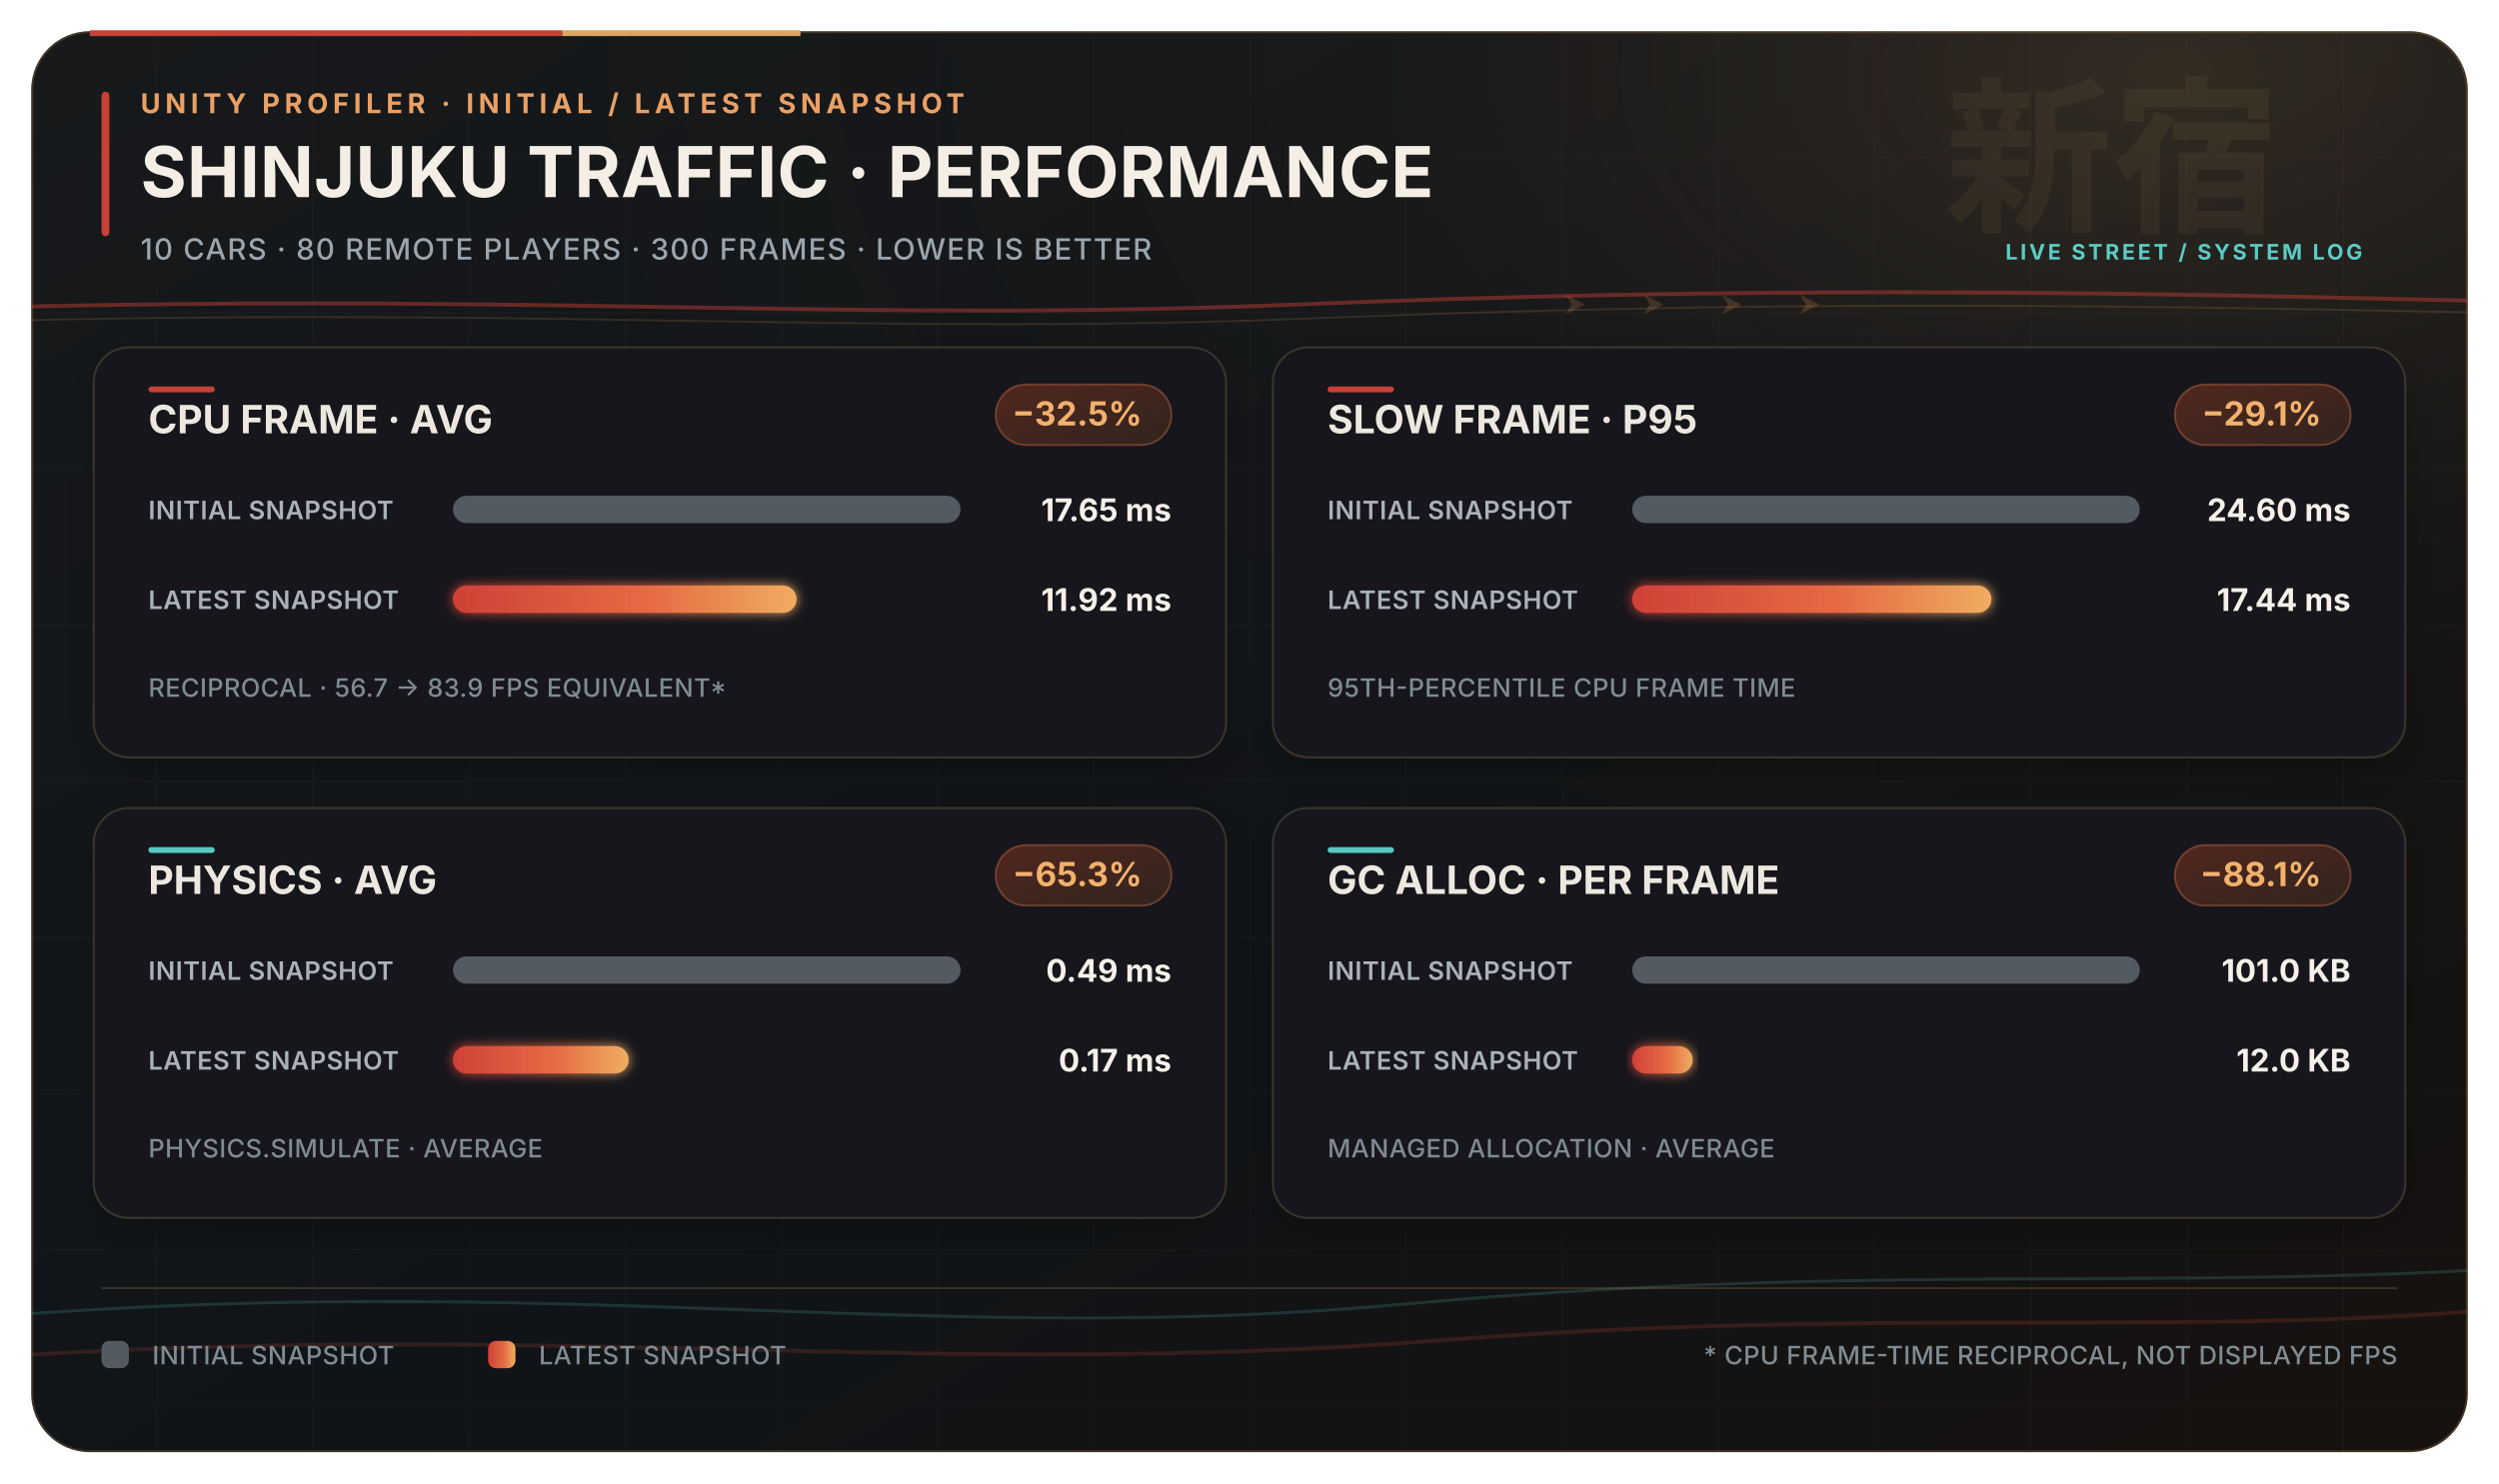
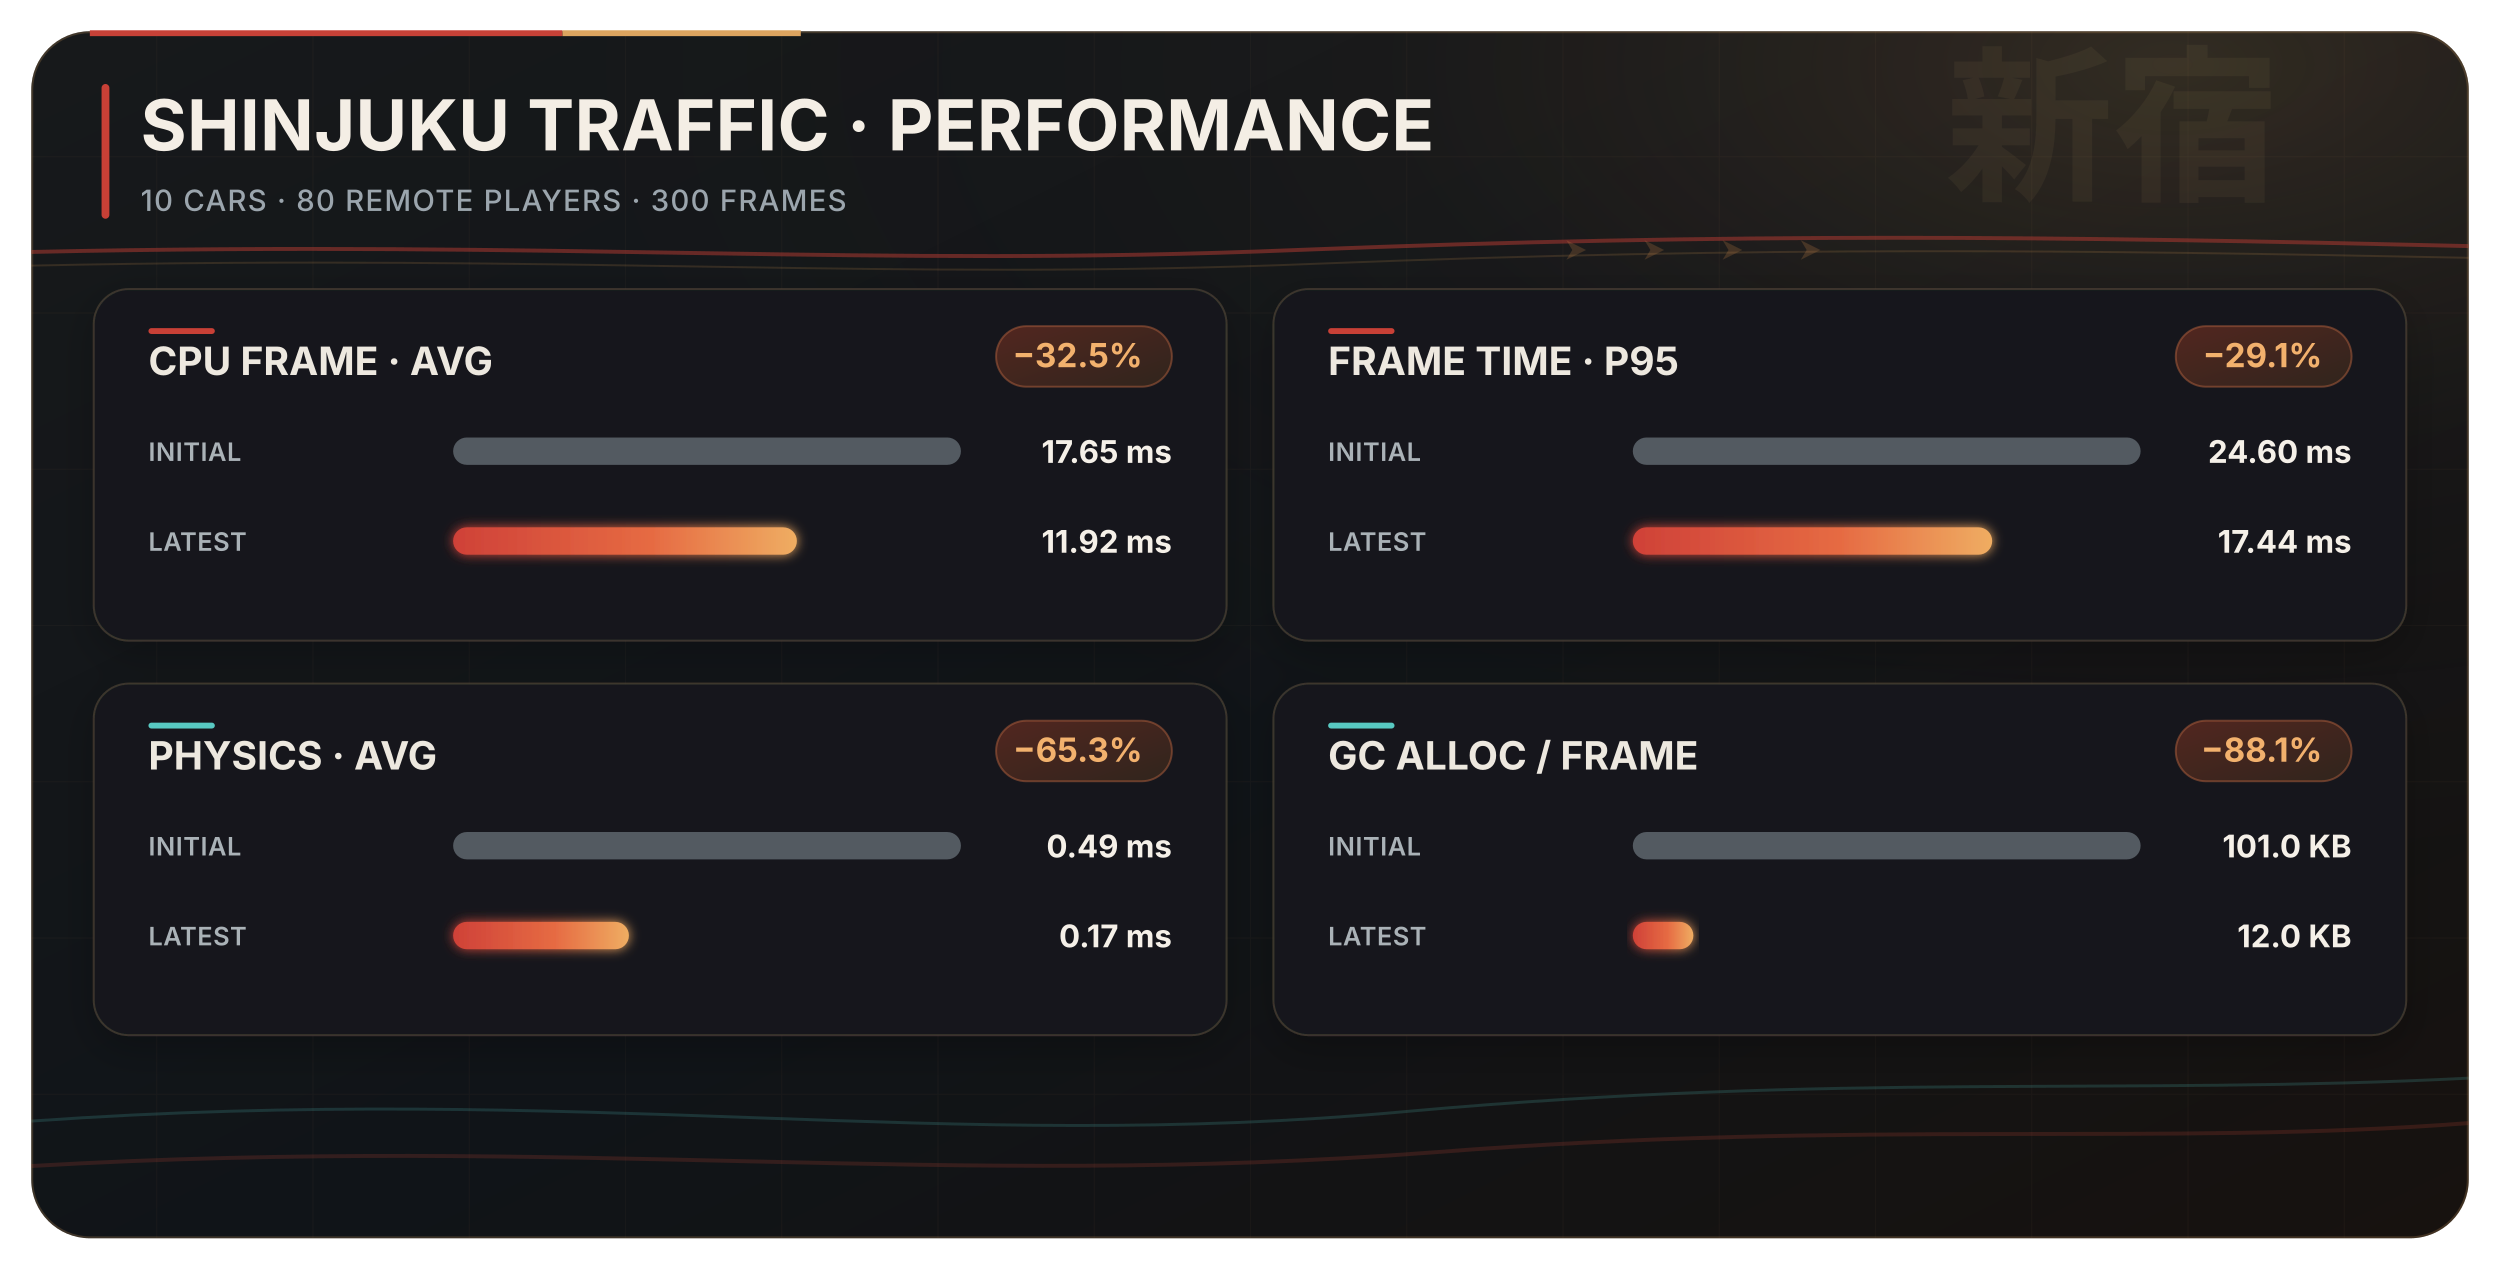
- <svg xmlns="http://www.w3.org/2000/svg" width="1280" height="760" viewBox="0 0 1280 760" role="img" aria-labelledby="title desc">
+ <svg xmlns="http://www.w3.org/2000/svg" width="1280" height="650" viewBox="0 0 1280 650" role="img" aria-labelledby="title desc">
  <defs>
    <linearGradient id="panelBackground" x1="0" y1="0" x2="1" y2="1">
      <stop offset="0" stop-color="#17191b" />
      <stop offset="0.55" stop-color="#101418" />
      <stop offset="1" stop-color="#17120f" />
    </linearGradient>
    <radialGradient id="stationLight" cx="88%" cy="3%" r="76%">
      <stop offset="0" stop-color="#d69a50" stop-opacity="0.17" />
      <stop offset="0.42" stop-color="#a46531" stop-opacity="0.045" />
      <stop offset="1" stop-color="#000000" stop-opacity="0" />
    </radialGradient>
    <linearGradient id="latestBar" x1="0" y1="0" x2="1" y2="0">
      <stop offset="0" stop-color="#cf4138" />
      <stop offset="0.58" stop-color="#e66b43" />
      <stop offset="1" stop-color="#efad62" />
    </linearGradient>
    <linearGradient id="latestChip" x1="0" y1="0" x2="1" y2="1">
      <stop offset="0" stop-color="#52261f" />
      <stop offset="1" stop-color="#30251d" />
    </linearGradient>
    <pattern id="streetGrid" width="80" height="80" patternUnits="userSpaceOnUse">
      <path d="M80 0H0V80" fill="none" stroke="#e9c08a" stroke-opacity="0.035" stroke-width="1" />
    </pattern>
    <filter id="cardShadow" x="-8%" y="-12%" width="116%" height="130%">
      <feDropShadow dx="0" dy="7" stdDeviation="10" flood-color="#000000" flood-opacity="0.24" />
    </filter>
    <filter id="barGlow" x="-8%" y="-100%" width="116%" height="300%">
      <feGaussianBlur stdDeviation="3" result="blur" />
      <feMerge>
        <feMergeNode in="blur" />
        <feMergeNode in="SourceGraphic" />
      </feMerge>
    </filter>
    <clipPath id="panelClip">
-       <rect x="16" y="16" width="1248" height="728" rx="30" />
+       <rect x="16" y="16" width="1248" height="618" rx="30" />
    </clipPath>
    <style>
      text { font-family: Inter, Pretendard, "Noto Sans KR", "Segoe UI", sans-serif; }
-       .eyebrow { fill: #eaa064; font-size: 14px; font-weight: 700; letter-spacing: 2.4px; }
      .title { fill: #f4eee5; font-size: 36px; font-weight: 750; letter-spacing: 0.2px; }
      .subtitle { fill: #9ba5ad; font-size: 15px; font-weight: 500; letter-spacing: 0.65px; }
      .card-title { fill: #ede8df; font-size: 20px; font-weight: 700; }
      .delta { fill: #f2b16d; font-size: 17px; font-weight: 750; }
      .label { fill: #aab2b7; font-size: 13px; font-weight: 600; letter-spacing: 0.25px; }
      .value { fill: #f5f0e8; font-size: 16px; font-weight: 750; }
-       .note { fill: #7f8b92; font-size: 13px; font-weight: 500; letter-spacing: 0.2px; }
-       .lane-label { fill: #5ccbc5; font-size: 11px; font-weight: 700; letter-spacing: 1.4px; }
    </style>
  </defs>
  <g clip-path="url(#panelClip)">
-     <rect x="16" y="16" width="1248" height="728" rx="30" fill="url(#panelBackground)" />
-     <rect x="16" y="16" width="1248" height="728" rx="30" fill="url(#stationLight)" />
-     <rect x="16" y="16" width="1248" height="728" rx="30" fill="url(#streetGrid)" />
-     <path d="M16 157 C290 151 445 165 664 156 C890 147 1055 149 1264 154" fill="none" stroke="#a83831" stroke-opacity="0.56" stroke-width="2" />
-     <path d="M16 164 C295 158 456 172 675 163 C902 154 1068 156 1264 160" fill="none" stroke="#df9d53" stroke-opacity="0.16" stroke-width="1" />
-     <path d="M16 673 C300 653 483 690 721 668 C943 648 1088 660 1264 651" fill="none" stroke="#54c9c2" stroke-opacity="0.18" stroke-width="1.5" />
-     <path d="M16 694 C292 678 484 706 734 687 C951 670 1110 684 1264 672" fill="none" stroke="#b34236" stroke-opacity="0.22" stroke-width="2" />
+     <rect x="16" y="16" width="1248" height="618" rx="30" fill="url(#panelBackground)" />
+     <rect x="16" y="16" width="1248" height="618" rx="30" fill="url(#stationLight)" />
+     <rect x="16" y="16" width="1248" height="618" rx="30" fill="url(#streetGrid)" />
+     <path d="M16 129 C290 123 445 137 664 128 C890 119 1055 121 1264 126" fill="none" stroke="#a83831" stroke-opacity="0.56" stroke-width="2" />
+     <path d="M16 136 C295 130 456 144 675 135 C902 126 1068 128 1264 132" fill="none" stroke="#df9d53" stroke-opacity="0.16" stroke-width="1" />
+     <path d="M16 574 C300 554 483 591 721 569 C943 549 1088 561 1264 552" fill="none" stroke="#54c9c2" stroke-opacity="0.18" stroke-width="1.5" />
+     <path d="M16 597 C292 581 484 609 734 590 C951 573 1110 587 1264 575" fill="none" stroke="#b34236" stroke-opacity="0.22" stroke-width="2" />
    <g fill="#d08a48" opacity="0.22">
-       <path d="M802 151 l10 5 -10 5 3-5z" />
-       <path d="M842 151 l10 5 -10 5 3-5z" />
-       <path d="M882 151 l10 5 -10 5 3-5z" />
-       <path d="M922 151 l10 5 -10 5 3-5z" />
+       <path d="M802 123 l10 5 -10 5 3-5z" />
+       <path d="M842 123 l10 5 -10 5 3-5z" />
+       <path d="M882 123 l10 5 -10 5 3-5z" />
+       <path d="M922 123 l10 5 -10 5 3-5z" />
    </g>
-     <text x="1168" y="112" text-anchor="end" fill="#f0c98d" fill-opacity="0.055" font-size="86" font-weight="800">新宿</text>
+     <text x="1168" y="96" text-anchor="end" fill="#f0c98d" fill-opacity="0.055" font-size="86" font-weight="800">新宿</text>
  </g>
-   <rect x="16.5" y="16.5" width="1247" height="727" rx="29.5" fill="none" stroke="#b98a55" stroke-opacity="0.26" />
+   <rect x="16.5" y="16.5" width="1247" height="617" rx="29.5" fill="none" stroke="#b98a55" stroke-opacity="0.26" />
  <path d="M46 17 H288" stroke="#c74137" stroke-width="3" />
  <path d="M288 17 H410" stroke="#dca45f" stroke-width="3" />
-   <rect x="52" y="47" width="4" height="74" rx="2" fill="#c84036" />
-   <text x="72" y="58" class="eyebrow">UNITY PROFILER · INITIAL / LATEST SNAPSHOT</text>
-   <text x="72" y="101" class="title">SHINJUKU TRAFFIC · PERFORMANCE</text>
-   <text x="72" y="133" class="subtitle">10 CARS · 80 REMOTE PLAYERS · 300 FRAMES · LOWER IS BETTER</text>
-   <text x="1210" y="133" text-anchor="end" class="lane-label">LIVE STREET / SYSTEM LOG</text>
+   <rect x="52" y="43" width="4" height="69" rx="2" fill="#c84036" />
+   <text x="72" y="77" class="title">SHINJUKU TRAFFIC · PERFORMANCE</text>
+   <text x="72" y="108" class="subtitle">10 CARS · 80 REMOTE PLAYERS · 300 FRAMES</text>
  <g filter="url(#cardShadow)">
-     <rect x="48" y="178" width="580" height="210" rx="18" fill="#14191d" fill-opacity="0.96" stroke="#554739" stroke-opacity="0.62" />
-     <rect x="652" y="178" width="580" height="210" rx="18" fill="#14191d" fill-opacity="0.96" stroke="#554739" stroke-opacity="0.62" />
-     <rect x="48" y="414" width="580" height="210" rx="18" fill="#14191d" fill-opacity="0.96" stroke="#554739" stroke-opacity="0.62" />
-     <rect x="652" y="414" width="580" height="210" rx="18" fill="#14191d" fill-opacity="0.96" stroke="#554739" stroke-opacity="0.62" />
+     <rect x="48" y="148" width="580" height="180" rx="18" fill="#14191d" fill-opacity="0.96" stroke="#554739" stroke-opacity="0.62" />
+     <rect x="652" y="148" width="580" height="180" rx="18" fill="#14191d" fill-opacity="0.96" stroke="#554739" stroke-opacity="0.62" />
+     <rect x="48" y="350" width="580" height="180" rx="18" fill="#14191d" fill-opacity="0.96" stroke="#554739" stroke-opacity="0.62" />
+     <rect x="652" y="350" width="580" height="180" rx="18" fill="#14191d" fill-opacity="0.96" stroke="#554739" stroke-opacity="0.62" />
  </g>
-   <rect x="76" y="198" width="34" height="3" rx="1.5" fill="#c84036" />
-   <text x="76" y="222" class="card-title">CPU FRAME · AVG</text>
-   <rect x="510" y="197" width="90" height="31" rx="15.5" fill="url(#latestChip)" stroke="#a85b3b" stroke-opacity="0.55" />
-   <text x="585" y="218" text-anchor="end" class="delta">−32.5%</text>
-   <text x="76" y="266" class="label">INITIAL SNAPSHOT</text>
-   <rect x="232" y="254" width="260" height="14" rx="7" fill="#535a61" />
-   <text x="600" y="267" text-anchor="end" class="value">17.65 ms</text>
-   <text x="76" y="312" class="label">LATEST SNAPSHOT</text>
-   <rect x="232" y="300" width="176" height="14" rx="7" fill="url(#latestBar)" filter="url(#barGlow)" />
-   <text x="600" y="313" text-anchor="end" class="value">11.92 ms</text>
-   <text x="76" y="357" class="note">RECIPROCAL · 56.7 → 83.9 FPS EQUIVALENT*</text>
-   <rect x="680" y="198" width="34" height="3" rx="1.5" fill="#c84036" />
-   <text x="680" y="222" class="card-title">SLOW FRAME · P95</text>
-   <rect x="1114" y="197" width="90" height="31" rx="15.5" fill="url(#latestChip)" stroke="#a85b3b" stroke-opacity="0.55" />
-   <text x="1189" y="218" text-anchor="end" class="delta">−29.1%</text>
-   <text x="680" y="266" class="label">INITIAL SNAPSHOT</text>
-   <rect x="836" y="254" width="260" height="14" rx="7" fill="#535a61" />
-   <text x="1204" y="267" text-anchor="end" class="value">24.60 ms</text>
-   <text x="680" y="312" class="label">LATEST SNAPSHOT</text>
-   <rect x="836" y="300" width="184" height="14" rx="7" fill="url(#latestBar)" filter="url(#barGlow)" />
-   <text x="1204" y="313" text-anchor="end" class="value">17.44 ms</text>
-   <text x="680" y="357" class="note">95TH-PERCENTILE CPU FRAME TIME</text>
-   <rect x="76" y="434" width="34" height="3" rx="1.5" fill="#58c9c2" />
-   <text x="76" y="458" class="card-title">PHYSICS · AVG</text>
-   <rect x="510" y="433" width="90" height="31" rx="15.5" fill="url(#latestChip)" stroke="#a85b3b" stroke-opacity="0.55" />
-   <text x="585" y="454" text-anchor="end" class="delta">−65.3%</text>
-   <text x="76" y="502" class="label">INITIAL SNAPSHOT</text>
-   <rect x="232" y="490" width="260" height="14" rx="7" fill="#535a61" />
-   <text x="600" y="503" text-anchor="end" class="value">0.49 ms</text>
-   <text x="76" y="548" class="label">LATEST SNAPSHOT</text>
-   <rect x="232" y="536" width="90" height="14" rx="7" fill="url(#latestBar)" filter="url(#barGlow)" />
-   <text x="600" y="549" text-anchor="end" class="value">0.17 ms</text>
-   <text x="76" y="593" class="note">PHYSICS.SIMULATE · AVERAGE</text>
-   <rect x="680" y="434" width="34" height="3" rx="1.5" fill="#58c9c2" />
-   <text x="680" y="458" class="card-title">GC ALLOC · PER FRAME</text>
-   <rect x="1114" y="433" width="90" height="31" rx="15.5" fill="url(#latestChip)" stroke="#a85b3b" stroke-opacity="0.55" />
-   <text x="1189" y="454" text-anchor="end" class="delta">−88.1%</text>
-   <text x="680" y="502" class="label">INITIAL SNAPSHOT</text>
-   <rect x="836" y="490" width="260" height="14" rx="7" fill="#535a61" />
-   <text x="1204" y="503" text-anchor="end" class="value">101.0 KB</text>
-   <text x="680" y="548" class="label">LATEST SNAPSHOT</text>
-   <rect x="836" y="536" width="31" height="14" rx="7" fill="url(#latestBar)" filter="url(#barGlow)" />
-   <text x="1204" y="549" text-anchor="end" class="value">12.0 KB</text>
-   <text x="680" y="593" class="note">MANAGED ALLOCATION · AVERAGE</text>
-   <line x1="52" y1="660" x2="1228" y2="660" stroke="#8d704f" stroke-opacity="0.32" />
-   <rect x="52" y="687" width="14" height="14" rx="4" fill="#535a61" />
-   <text x="78" y="699" class="note">INITIAL SNAPSHOT</text>
-   <rect x="250" y="687" width="14" height="14" rx="4" fill="url(#latestBar)" />
-   <text x="276" y="699" class="note">LATEST SNAPSHOT</text>
-   <text x="1228" y="699" text-anchor="end" class="note">* CPU FRAME-TIME RECIPROCAL, NOT DISPLAYED FPS</text>
+   <rect x="76" y="168" width="34" height="3" rx="1.5" fill="#c84036" />
+   <text x="76" y="192" class="card-title">CPU FRAME · AVG</text>
+   <rect x="510" y="167" width="90" height="31" rx="15.5" fill="url(#latestChip)" stroke="#a85b3b" stroke-opacity="0.55" />
+   <text x="585" y="188" text-anchor="end" class="delta">−32.5%</text>
+   <text x="76" y="236" class="label">INITIAL</text>
+   <rect x="232" y="224" width="260" height="14" rx="7" fill="#535a61" />
+   <text x="600" y="237" text-anchor="end" class="value">17.65 ms</text>
+   <text x="76" y="282" class="label">LATEST</text>
+   <rect x="232" y="270" width="176" height="14" rx="7" fill="url(#latestBar)" filter="url(#barGlow)" />
+   <text x="600" y="283" text-anchor="end" class="value">11.92 ms</text>
+   <rect x="680" y="168" width="34" height="3" rx="1.5" fill="#c84036" />
+   <text x="680" y="192" class="card-title">FRAME TIME · P95</text>
+   <rect x="1114" y="167" width="90" height="31" rx="15.5" fill="url(#latestChip)" stroke="#a85b3b" stroke-opacity="0.55" />
+   <text x="1189" y="188" text-anchor="end" class="delta">−29.1%</text>
+   <text x="680" y="236" class="label">INITIAL</text>
+   <rect x="836" y="224" width="260" height="14" rx="7" fill="#535a61" />
+   <text x="1204" y="237" text-anchor="end" class="value">24.60 ms</text>
+   <text x="680" y="282" class="label">LATEST</text>
+   <rect x="836" y="270" width="184" height="14" rx="7" fill="url(#latestBar)" filter="url(#barGlow)" />
+   <text x="1204" y="283" text-anchor="end" class="value">17.44 ms</text>
+   <rect x="76" y="370" width="34" height="3" rx="1.5" fill="#58c9c2" />
+   <text x="76" y="394" class="card-title">PHYSICS · AVG</text>
+   <rect x="510" y="369" width="90" height="31" rx="15.5" fill="url(#latestChip)" stroke="#a85b3b" stroke-opacity="0.55" />
+   <text x="585" y="390" text-anchor="end" class="delta">−65.3%</text>
+   <text x="76" y="438" class="label">INITIAL</text>
+   <rect x="232" y="426" width="260" height="14" rx="7" fill="#535a61" />
+   <text x="600" y="439" text-anchor="end" class="value">0.49 ms</text>
+   <text x="76" y="484" class="label">LATEST</text>
+   <rect x="232" y="472" width="90" height="14" rx="7" fill="url(#latestBar)" filter="url(#barGlow)" />
+   <text x="600" y="485" text-anchor="end" class="value">0.17 ms</text>
+   <rect x="680" y="370" width="34" height="3" rx="1.5" fill="#58c9c2" />
+   <text x="680" y="394" class="card-title">GC ALLOC / FRAME</text>
+   <rect x="1114" y="369" width="90" height="31" rx="15.5" fill="url(#latestChip)" stroke="#a85b3b" stroke-opacity="0.55" />
+   <text x="1189" y="390" text-anchor="end" class="delta">−88.1%</text>
+   <text x="680" y="438" class="label">INITIAL</text>
+   <rect x="836" y="426" width="260" height="14" rx="7" fill="#535a61" />
+   <text x="1204" y="439" text-anchor="end" class="value">101.0 KB</text>
+   <text x="680" y="484" class="label">LATEST</text>
+   <rect x="836" y="472" width="31" height="14" rx="7" fill="url(#latestBar)" filter="url(#barGlow)" />
+   <text x="1204" y="485" text-anchor="end" class="value">12.0 KB</text>
</svg>
